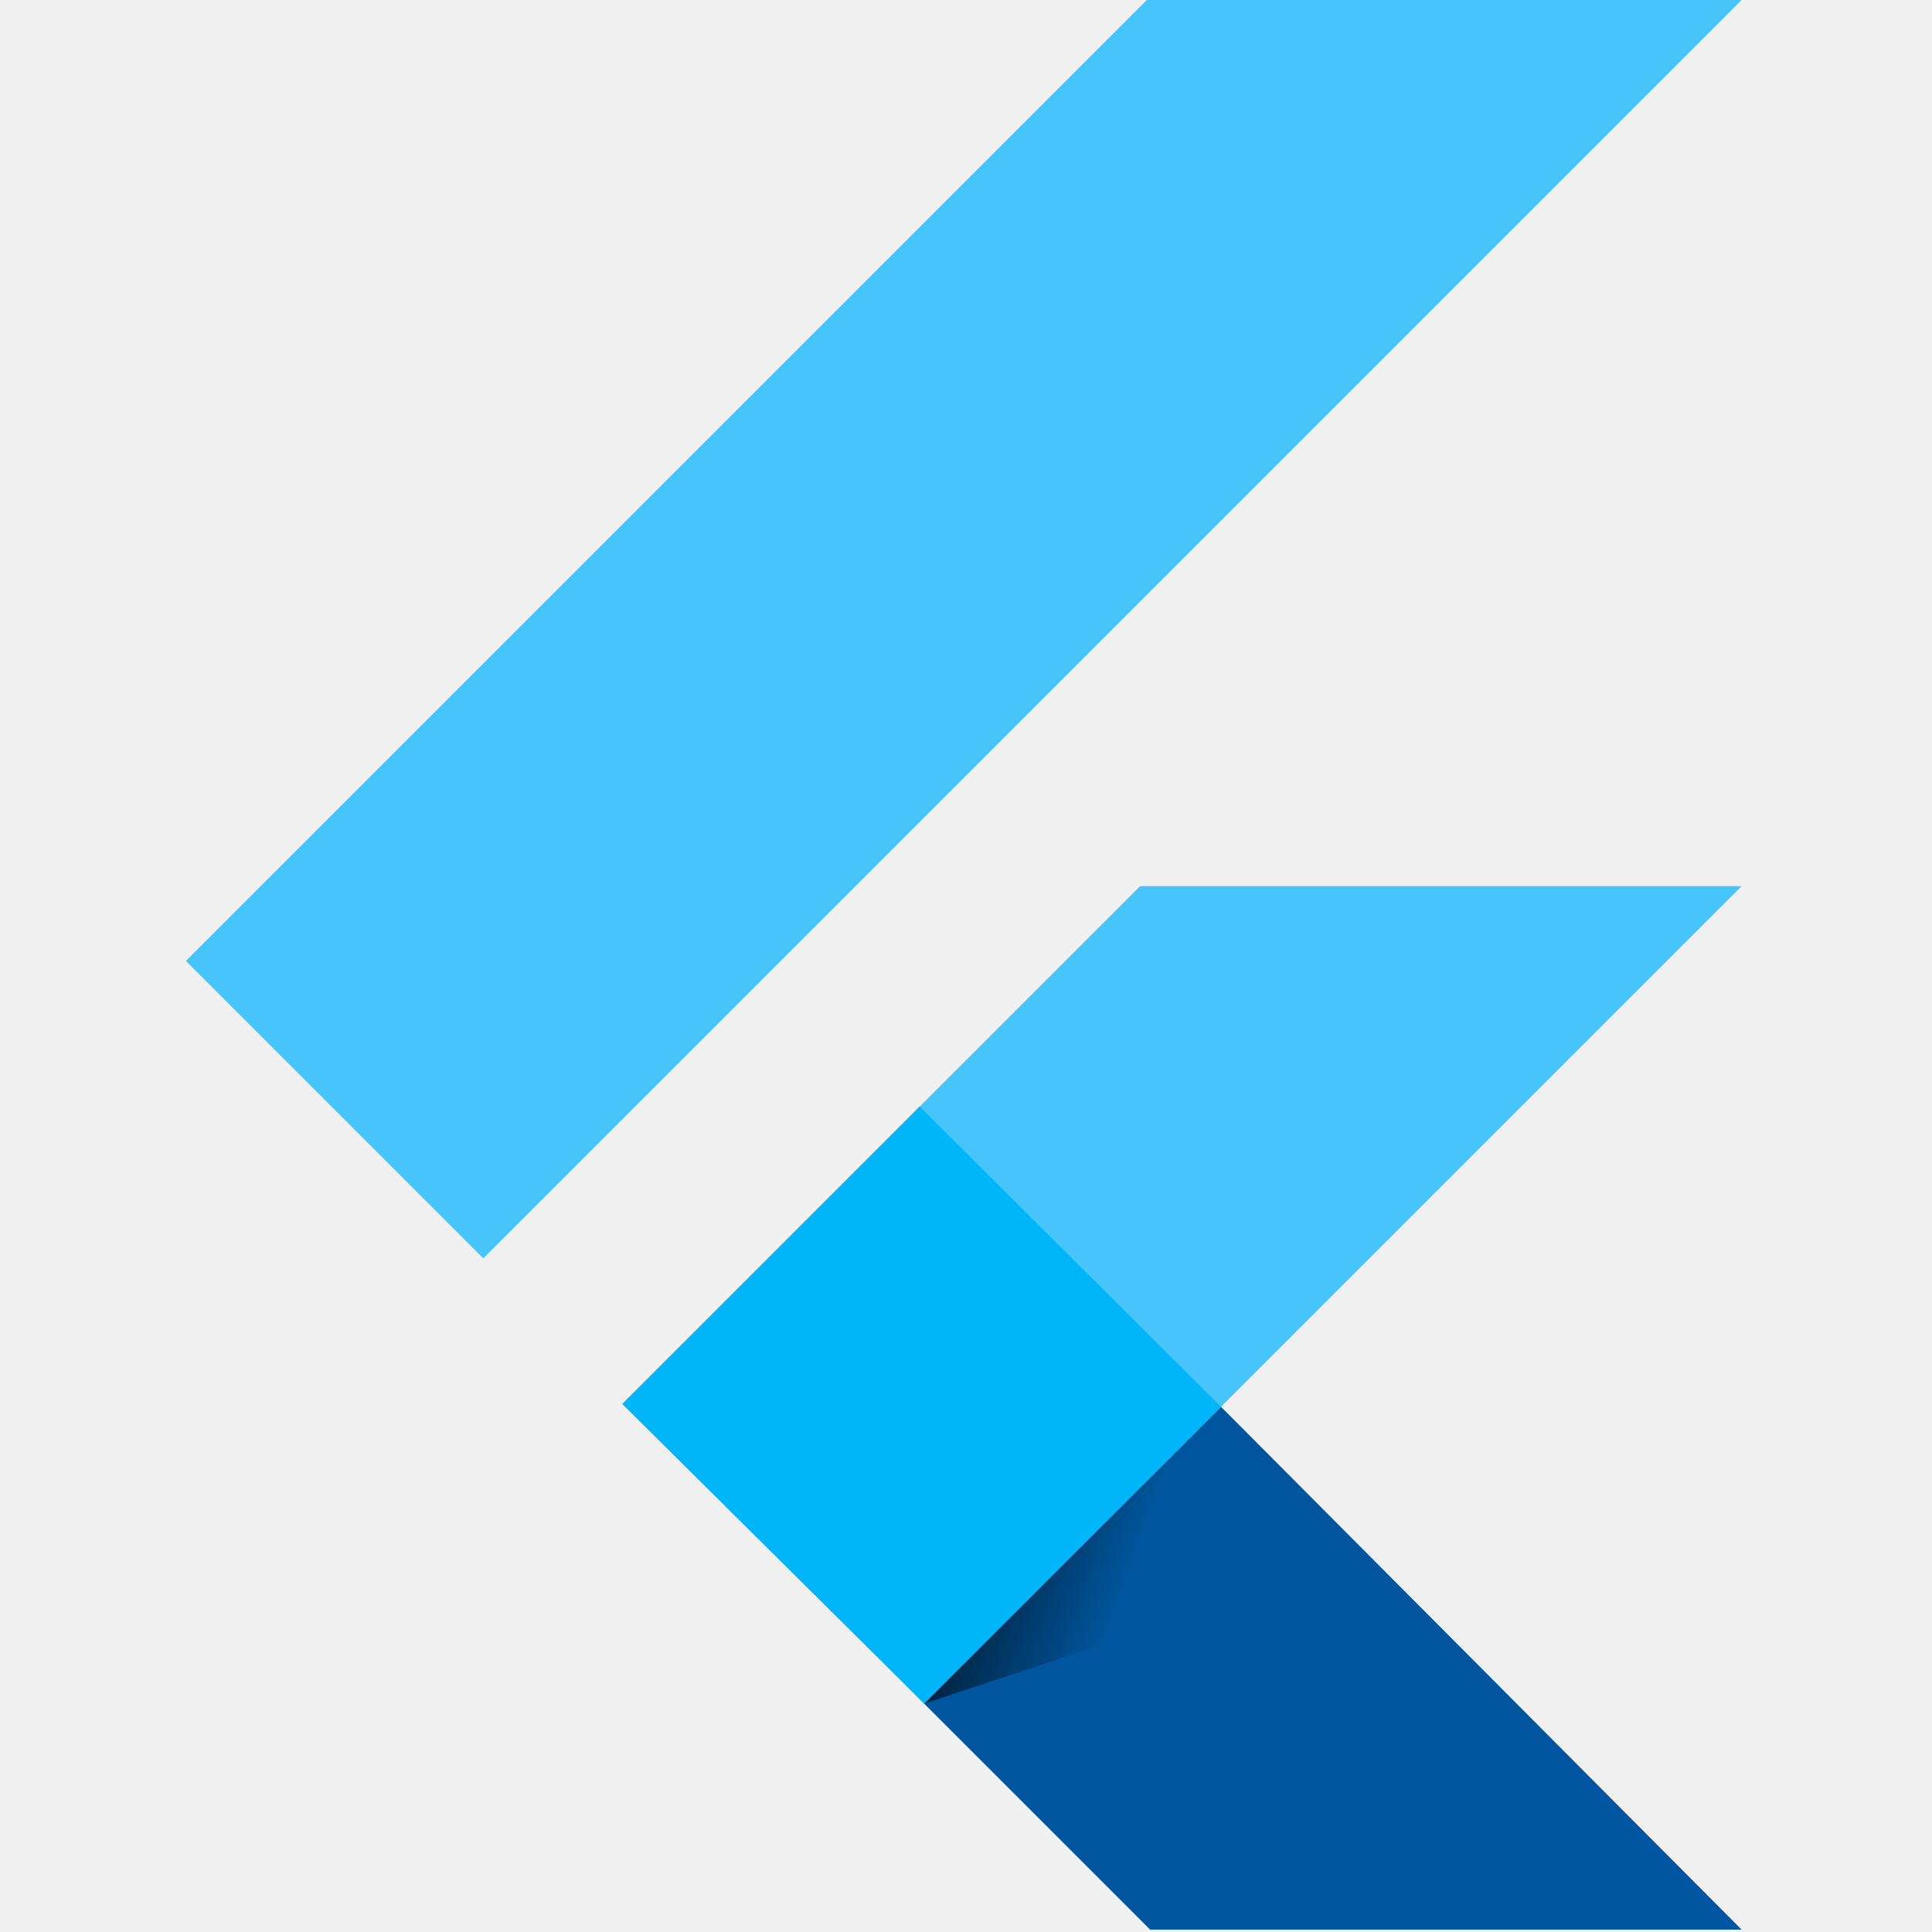
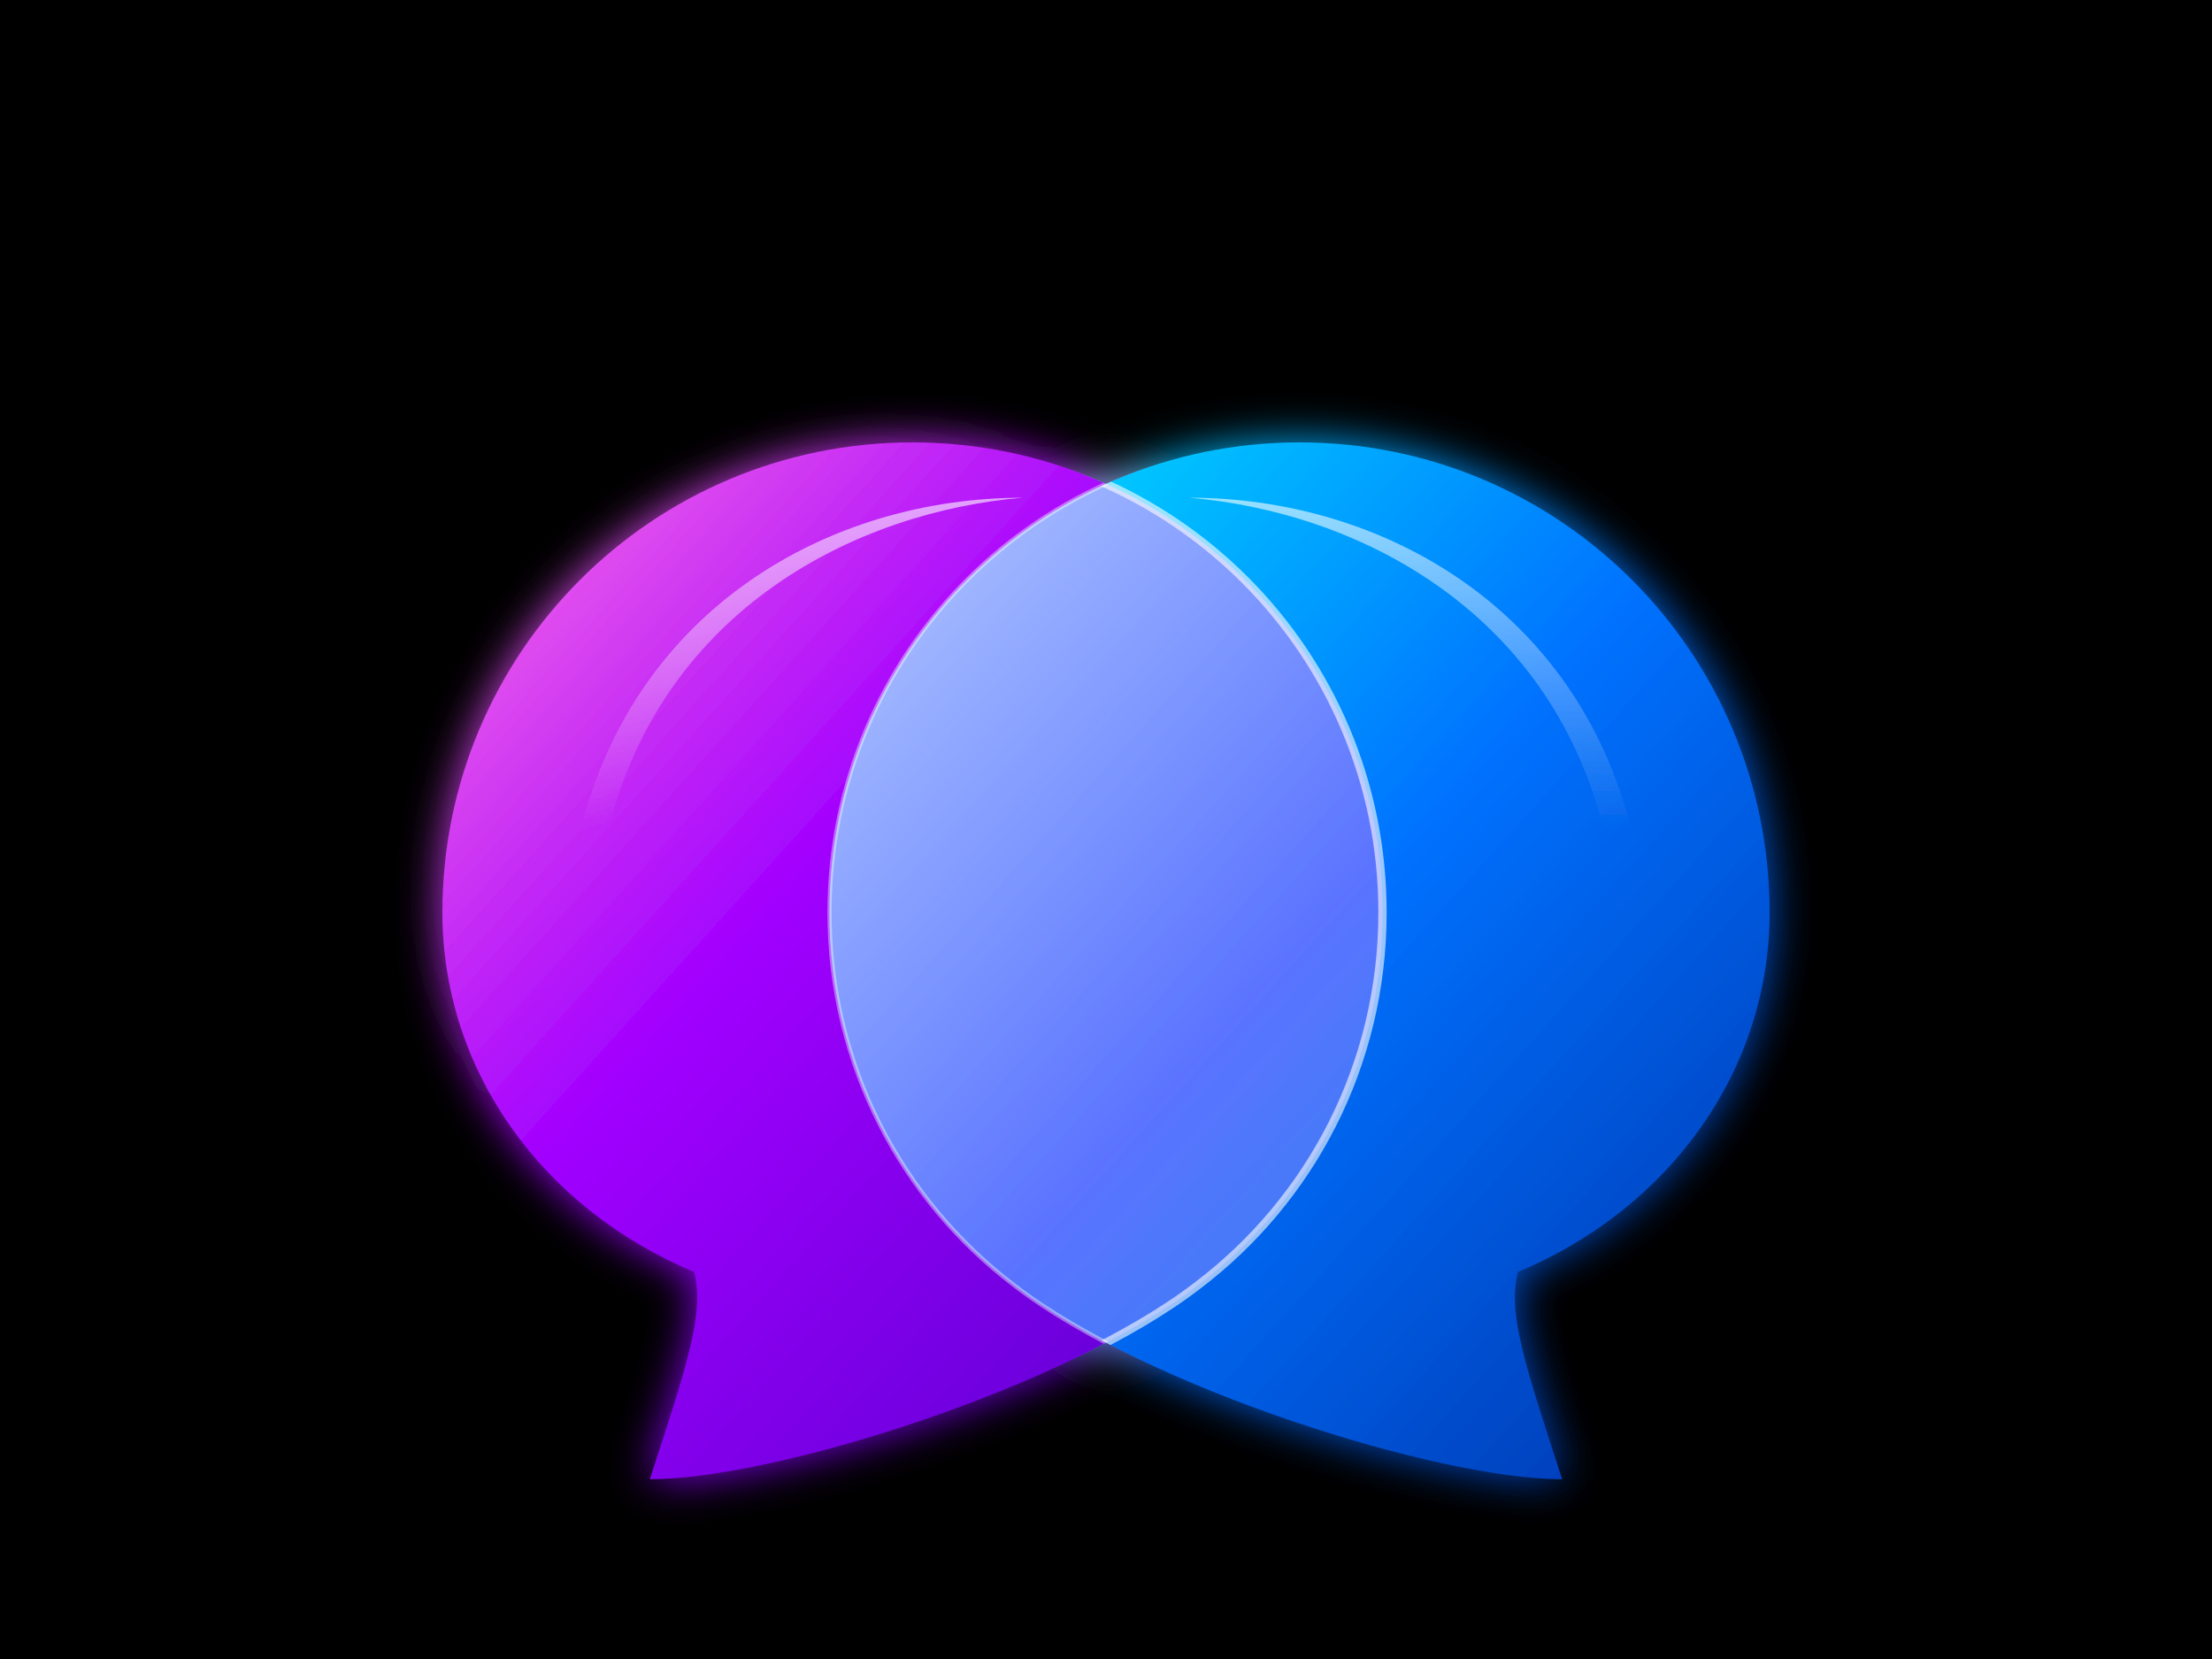
- <svg xmlns="http://www.w3.org/2000/svg" width="512px" height="512px" viewBox="-30.5 0 317 317" version="1.1" preserveAspectRatio="xMidYMid">
+ <svg xmlns="http://www.w3.org/2000/svg" viewBox="0 0 800 600" width="100%" height="100%">
  <defs>
-     <linearGradient x1="3.952%" y1="26.993%" x2="75.897%" y2="52.919%" id="linearGradient-1">
-       <stop stop-color="#000000" offset="0%">
- 
- </stop>
-       <stop stop-color="#000000" stop-opacity="0" offset="100%">
- 
- </stop>
+     <style>
+       .bg { fill: #000000; }
+     </style>
+     <linearGradient id="gradLeft" x1="0%" y1="0%" x2="100%" y2="100%">
+       <stop offset="0%" stop-color="#ff73e6" />
+       <stop offset="40%" stop-color="#a100ff" />
+       <stop offset="100%" stop-color="#4d00c8" />
    </linearGradient>
+     <linearGradient id="gradRight" x1="0%" y1="0%" x2="100%" y2="100%">
+       <stop offset="0%" stop-color="#00f0ff" />
+       <stop offset="50%" stop-color="#0072ff" />
+       <stop offset="100%" stop-color="#0033ab" />
+     </linearGradient>
+     <linearGradient id="gradOverlap" x1="0%" y1="0%" x2="100%" y2="100%">
+       <stop offset="0%" stop-color="#ffffff" stop-opacity="0.9" />
+       <stop offset="30%" stop-color="#e0b3ff" stop-opacity="0.75" />
+       <stop offset="70%" stop-color="#8c73ff" stop-opacity="0.65" />
+       <stop offset="100%" stop-color="#55aaff" stop-opacity="0.5" />
+     </linearGradient>
+     <linearGradient id="gradGloss" x1="0%" y1="0%" x2="0%" y2="100%">
+       <stop offset="0%" stop-color="#ffffff" stop-opacity="0.6" />
+       <stop offset="100%" stop-color="#ffffff" stop-opacity="0.0" />
+     </linearGradient>
+     <filter id="glow" x="-20%" y="-20%" width="140%" height="140%">
+       <feGaussianBlur stdDeviation="8" result="blur" />
+       <feComposite in="SourceGraphic" in2="blur" operator="over" />
+     </filter>
+     <path id="pathLeft" d="M 330,160 C 424,160 500,236 500,330 C 500,385 474,434 433,465 C 385,502 280,535 235,535 C 248,495 255,475 251,460 C 196,437 160,387 160,330 C 160,236 236,160 330,160 Z" />
+     <path id="pathRight" d="M 470,160 C 564,160 640,236 640,330 C 640,387 604,437 549,460 C 545,475 552,495 565,535 C 520,535 415,502 367,465 C 326,434 300,385 300,330 C 300,236 376,160 470,160 Z" />
+     <mask id="maskRight">
+       <rect x="0" y="0" width="800" height="600" fill="#000000" />
+       <use href="#pathRight" fill="#ffffff" />
+     </mask>
+     <mask id="maskLeft">
+       <rect x="0" y="0" width="800" height="600" fill="#000000" />
+       <use href="#pathLeft" fill="#ffffff" />
+     </mask>
  </defs>
-   <g>
-     <polygon fill="#47C5FB" points="157.666 0.001 0.001 157.666 48.801 206.466 255.268 0.001">
- 
- </polygon>
-     <polygon fill="#47C5FB" points="156.567 145.397 72.149 229.815 121.133 279.531 169.843 230.821 255.268 145.397">
- 
- </polygon>
-     <polygon fill="#00569E" points="121.133 279.531 158.215 316.613 255.267 316.613 169.842 230.821">
- 
- </polygon>
-     <polygon fill="#00B5F8" points="71.6 230.364 120.401 181.563 169.842 230.821 121.133 279.531">
- 
- </polygon>
-     <polygon fill-opacity="0.8" fill="url(#linearGradient-1)" points="121.133 279.531 161.693 266.072 165.722 234.941">
- 
- </polygon>
+   <rect class="bg" width="800" height="600" />
+   <g filter="url(#glow)">
+     <use href="#pathLeft" fill="url(#gradLeft)" />
+     <use href="#pathRight" fill="url(#gradRight)" />
+     <use href="#pathLeft" mask="url(#maskRight)" fill="url(#gradOverlap)" />
+     <use href="#pathLeft" mask="url(#maskRight)" fill="none" stroke="#ffffff" stroke-width="3" stroke-opacity="0.6" />
+     <use href="#pathRight" mask="url(#maskLeft)" fill="none" stroke="#ffffff" stroke-width="1.5" stroke-opacity="0.4" />
+     <path d="M 210,300 C 230,220 300,180 370,180 C 310,185 240,220 220,300 Z" fill="url(#gradGloss)" />
+     <path d="M 590,300 C 570,220 500,180 430,180 C 490,185 560,220 580,300 Z" fill="url(#gradGloss)" />
  </g>
</svg>
